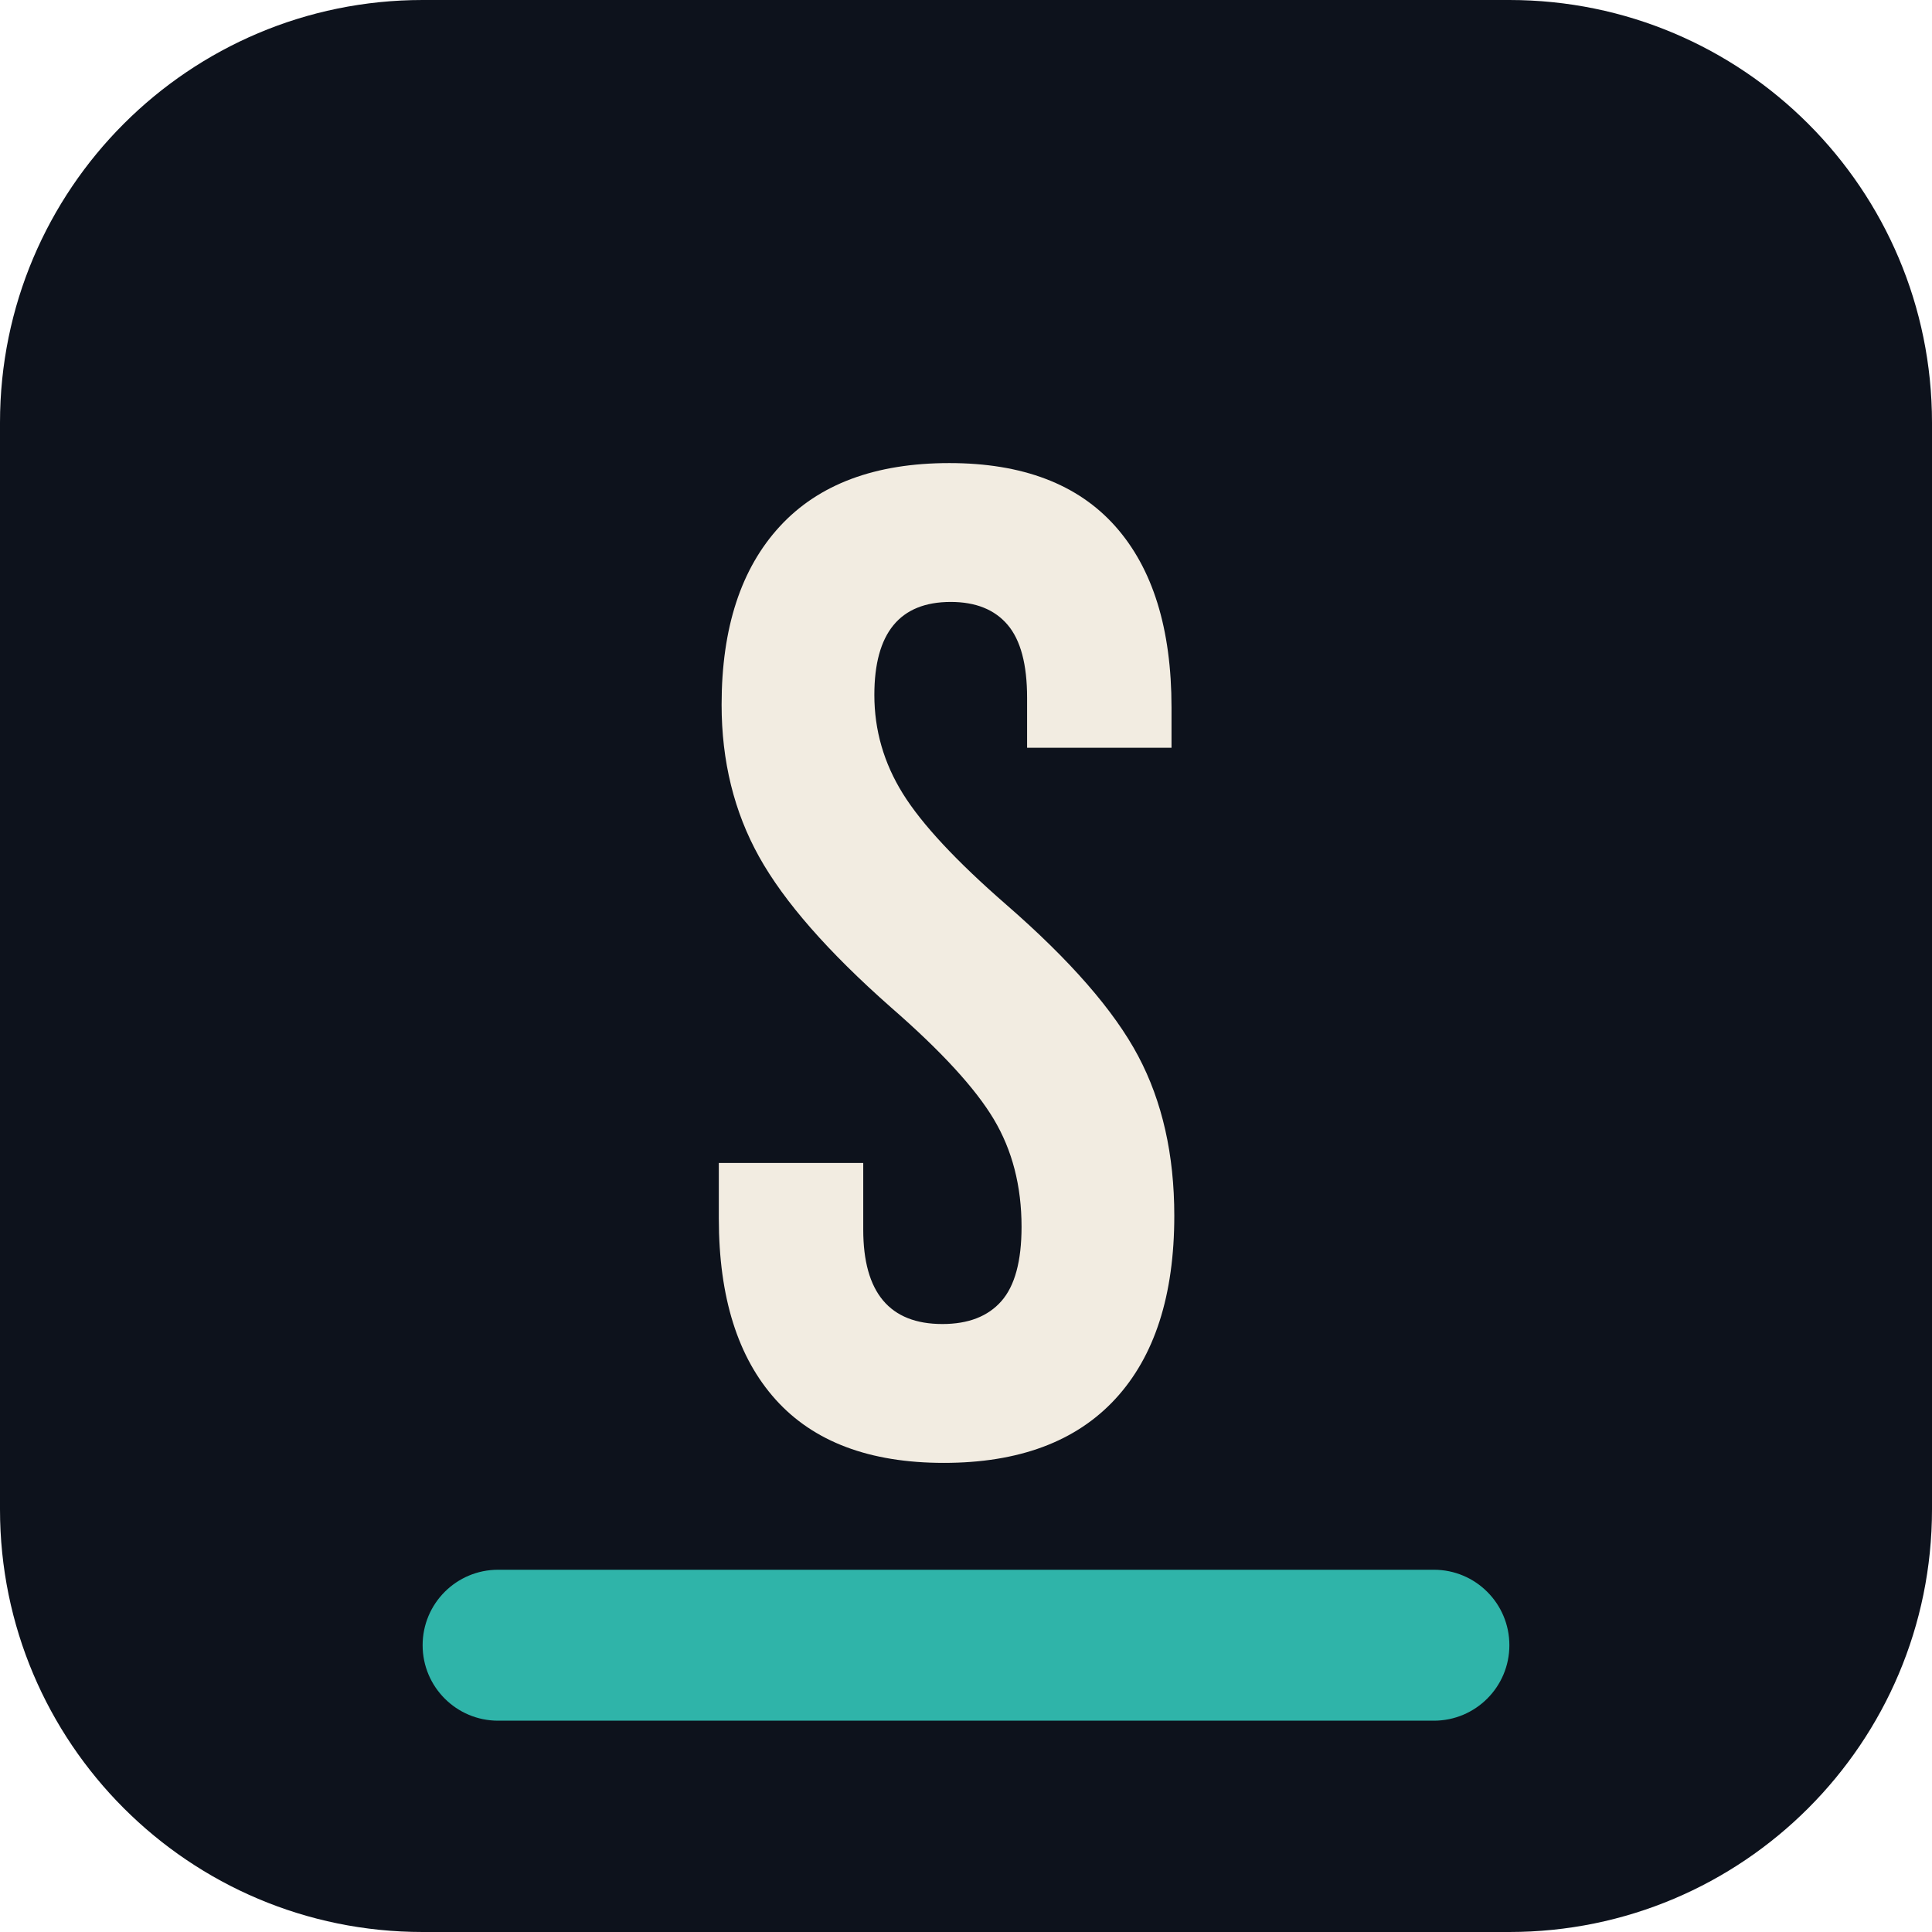
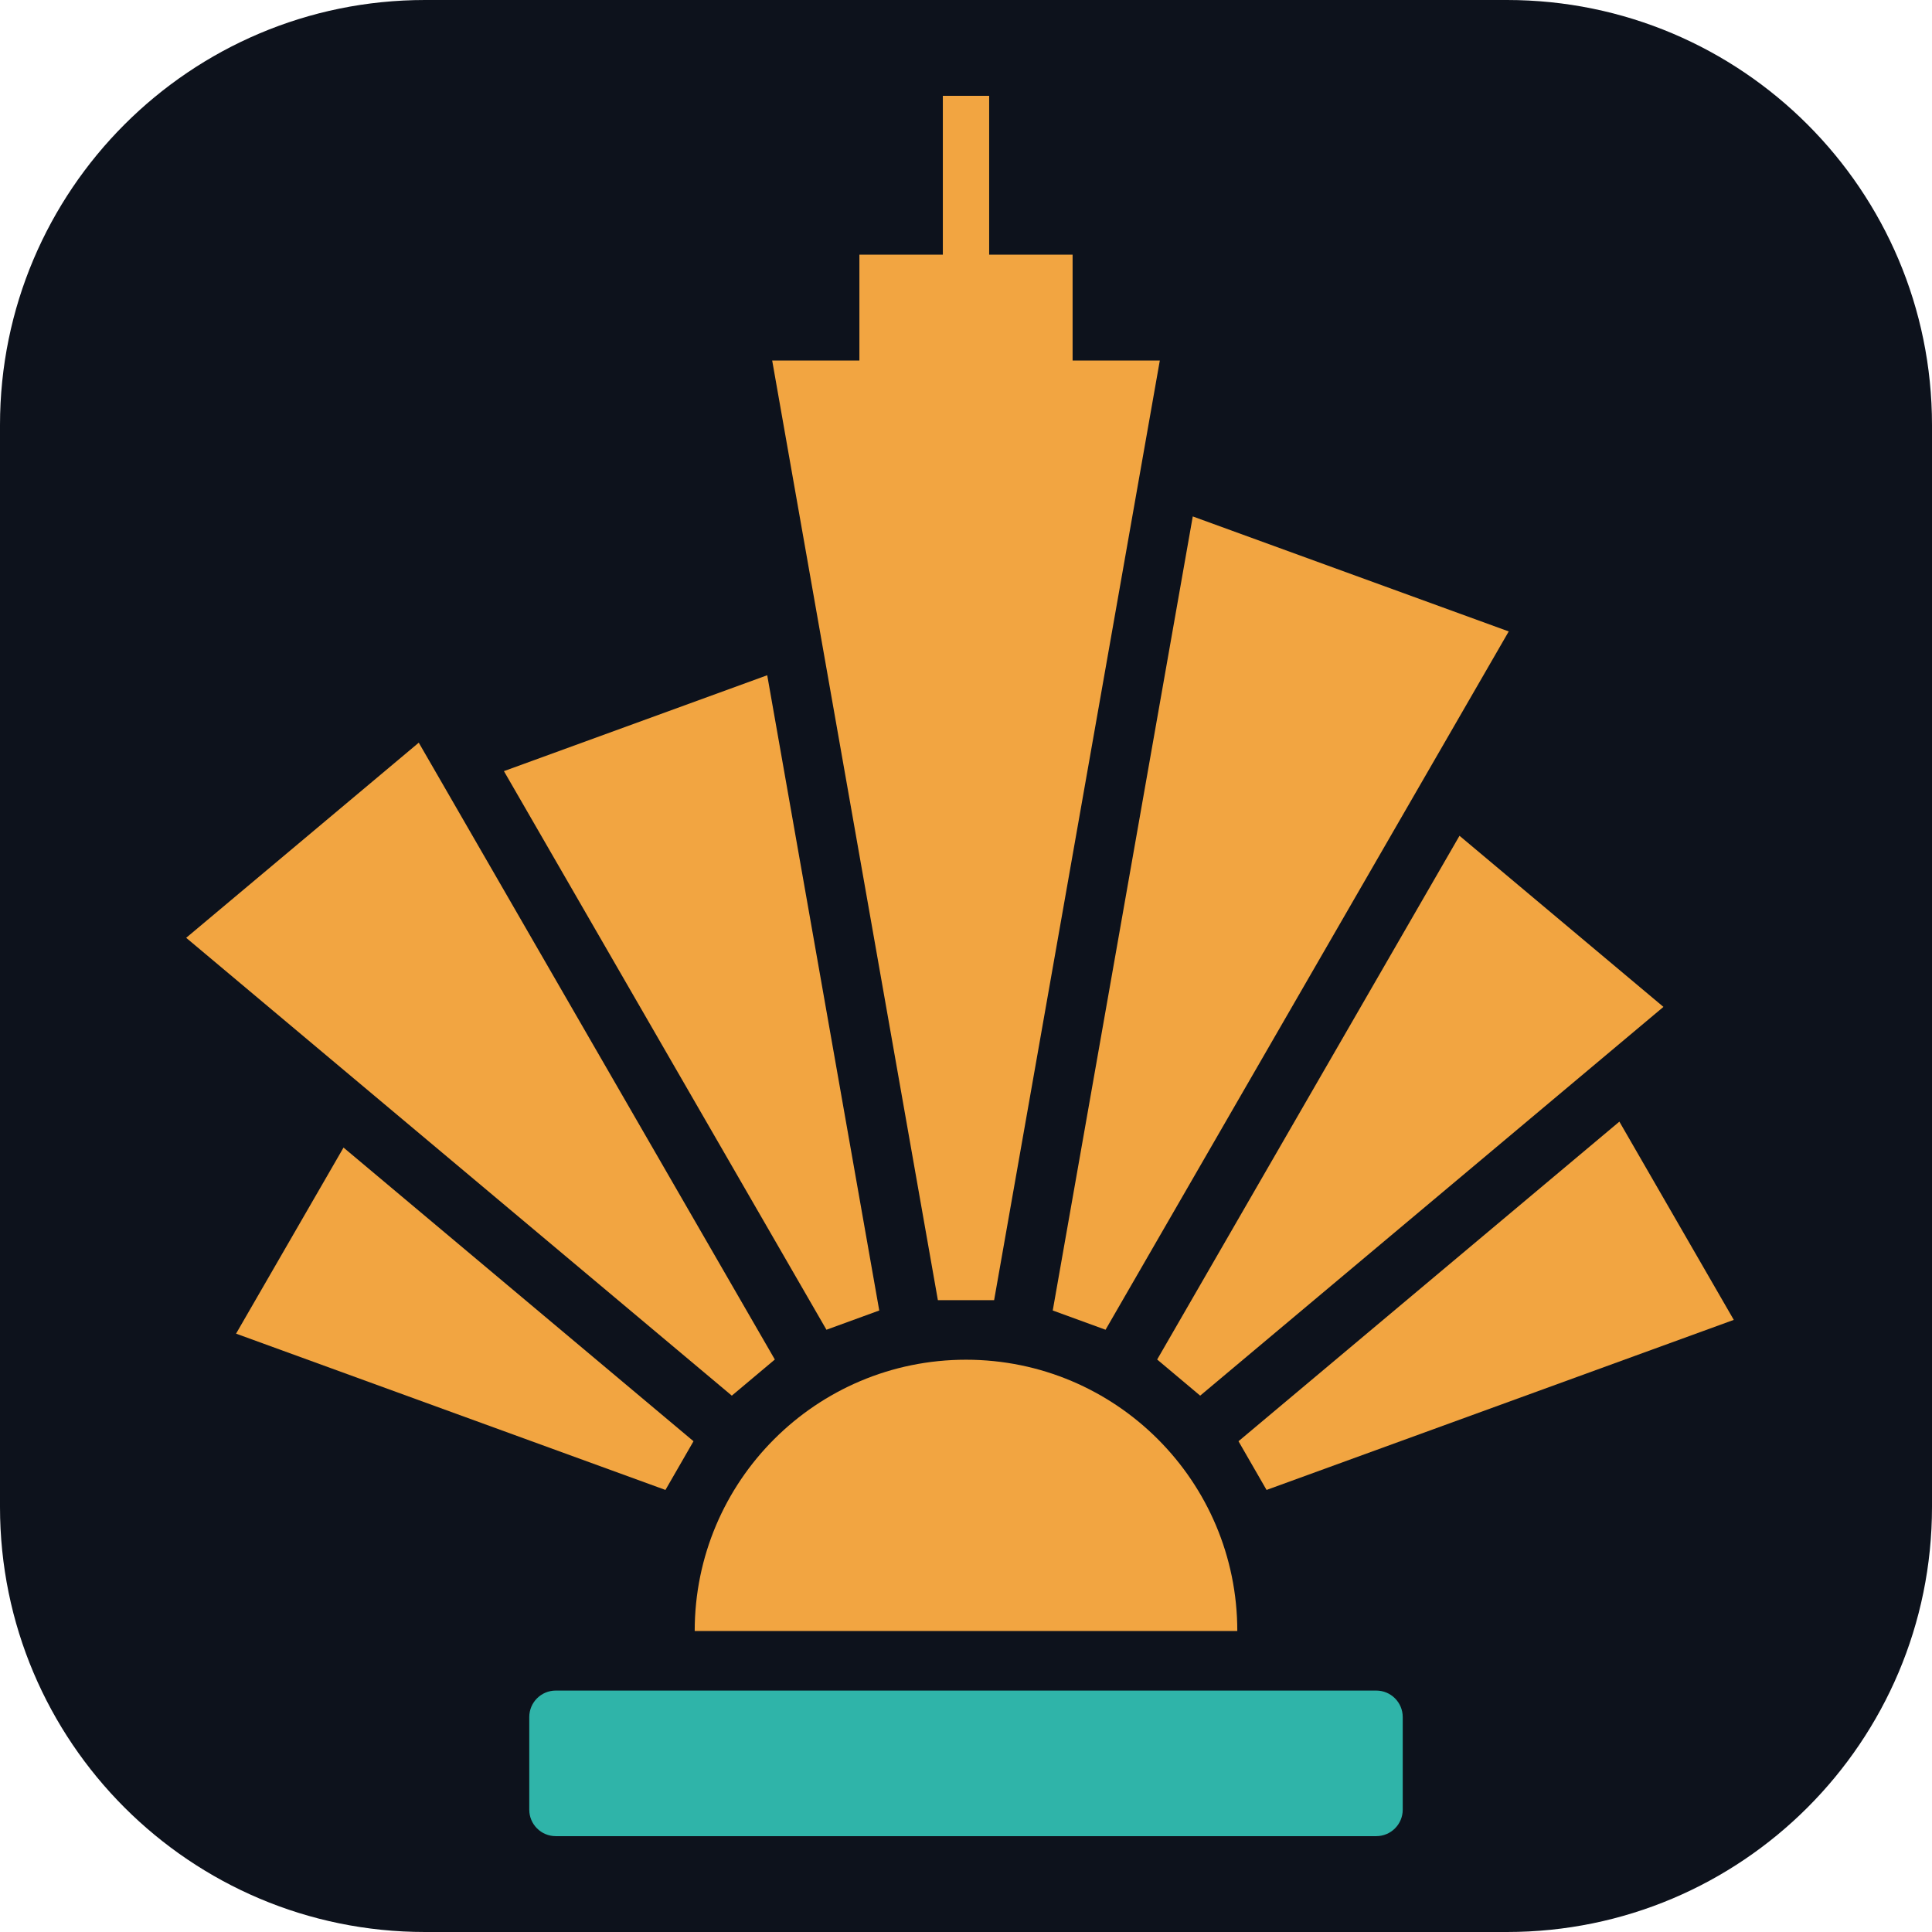
- <svg xmlns="http://www.w3.org/2000/svg" viewBox="0 0 64 64">
-   <rect width="64" height="64" rx="14" fill="#0d121c" />
-   <g transform="translate(22.8,4)">
-     <path fill="#f2ece1" d="M1.012 36.364V34.524H5.796V36.732Q5.796 39.86 8.418 39.86Q9.706 39.86 10.373 39.101Q11.04 38.342 11.04 36.64Q11.04 34.616 10.12 33.075Q9.2 31.534 6.716 29.372Q3.588 26.612 2.346 24.381Q1.104 22.15 1.104 19.344Q1.104 15.526 3.036 13.433Q4.968 11.34 8.648 11.34Q12.282 11.34 14.145 13.433Q16.008 15.526 16.008 19.436V20.77H11.224V19.114Q11.224 17.458 10.58 16.699Q9.936 15.94 8.694 15.94Q6.164 15.94 6.164 19.022Q6.164 20.77 7.107 22.288Q8.05 23.806 10.534 25.968Q13.708 28.728 14.904 30.982Q16.1 33.236 16.1 36.272Q16.1 40.228 14.145 42.344Q12.19 44.46 8.464 44.46Q4.784 44.46 2.898 42.367Q1.012 40.274 1.012 36.364Z" />
+ <svg xmlns="http://www.w3.org/2000/svg" viewBox="0 0 400 400">
+   <rect width="400" height="400" rx="88" fill="#0d121c" />
+   <g transform="translate(200 200) scale(1.37) translate(0 100.5)">
+     <path fill="#f2a541" d="M-45.42 -21.32L-110.31 -44.94L-94.07 -73.06L-41.18 -28.68Z" />
+     <path fill="#f2a541" d="M-35.39 -35.57L-117.85 -104.76L-82.7 -134.25L-28.89 -41.03Z" />
+     <path fill="#f2a541" d="M-21.09 -45.53L-69.83 -129.95L-30.04 -144.44L-13.11 -48.44Z" />
+     <path fill="#f2a541" d="M-4.25 -50L-29.29 -192L-16.11 -192L-16.11 -208L-3.5 -208L-3.5 -232L3.5 -232L3.5 -208L16.11 -208L16.11 -192L29.29 -192L4.25 -50Z" />
+     <path fill="#f2a541" d="M13.11 -48.44L34.27 -168.44L82.02 -151.06L21.09 -45.53Z" />
+     <path fill="#f2a541" d="M28.89 -41.03L74.58 -120.18L105.4 -94.32L35.39 -35.57Z" />
+     <path fill="#f2a541" d="M41.18 -28.68L98.74 -76.98L116.03 -47.02L45.42 -21.32Z" />
+     <path fill="#f2a541" d="M-41 0A41 41 0 0 1 41 0Z" />
+     <rect x="-66" y="9" width="132" height="22" rx="4" fill="#2fb4a9" />
  </g>
-   <rect x="14" y="52" width="36" height="5" rx="2.5" fill="#2fb4a9" />
</svg>
